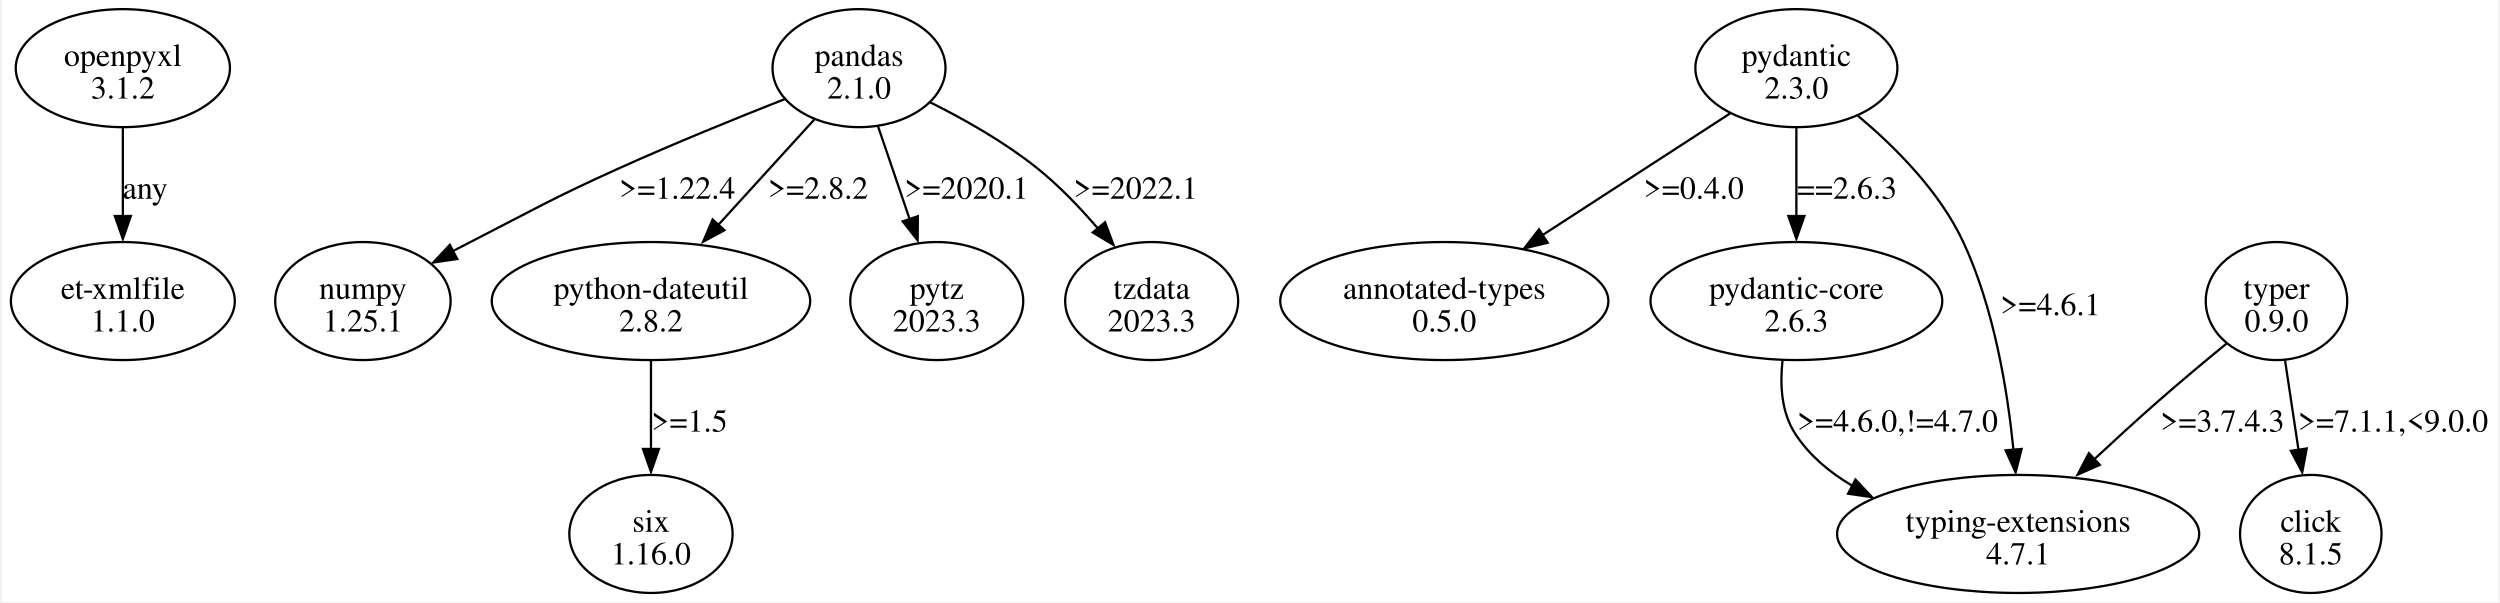
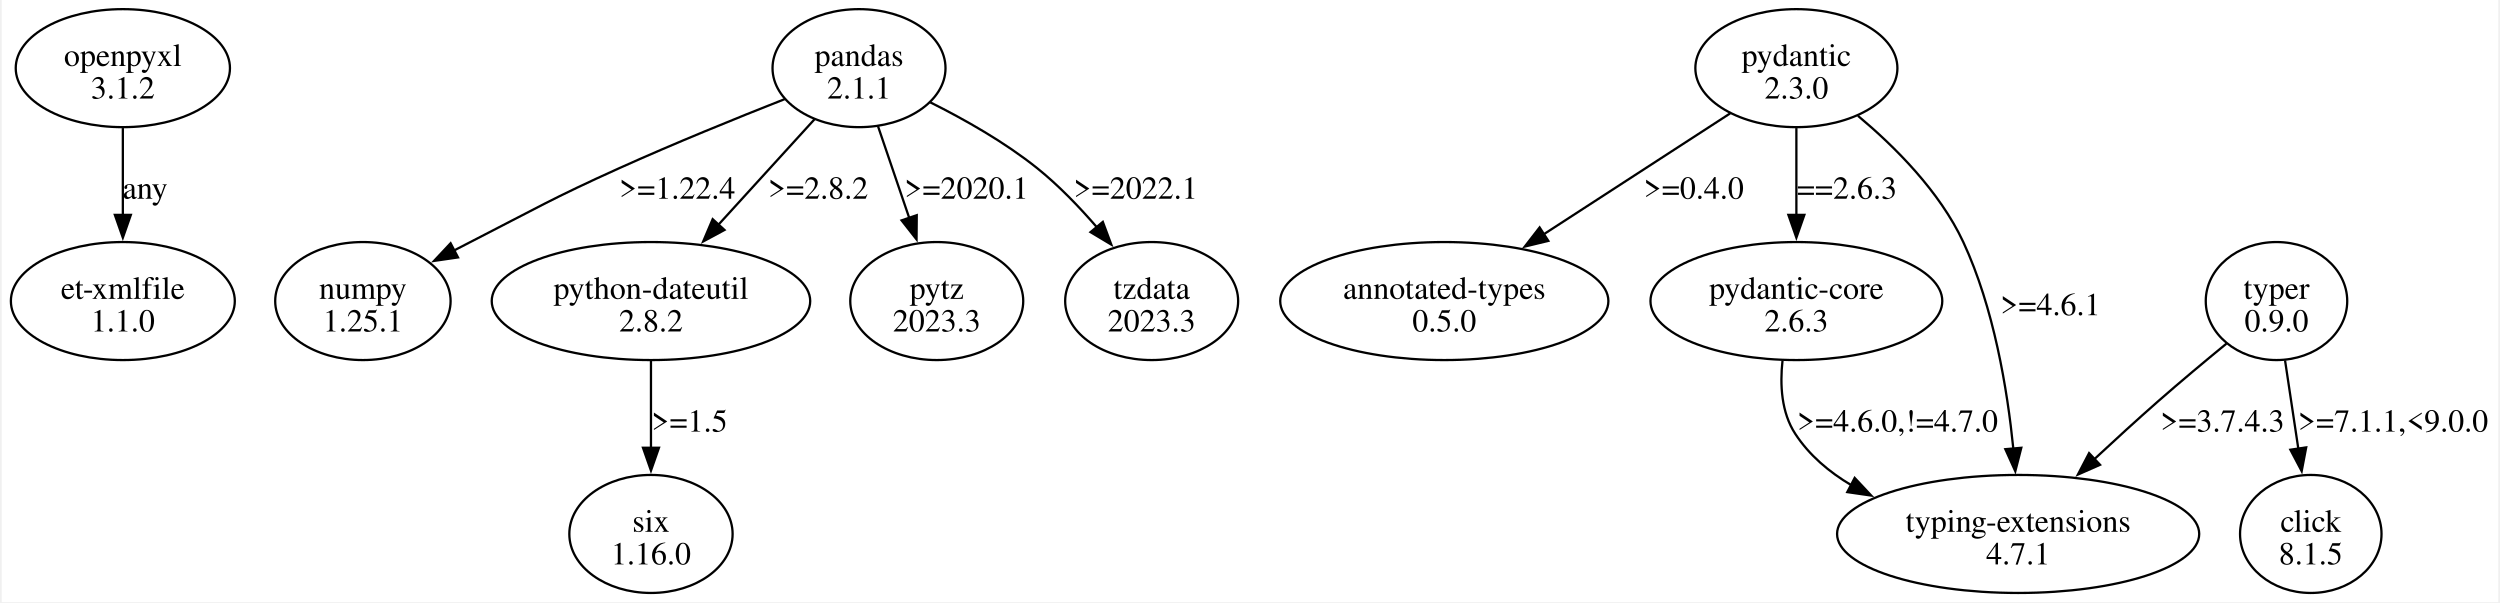
<svg xmlns="http://www.w3.org/2000/svg" width="1092pt" height="263pt" viewBox="0.00 0.00 1091.97 263.36">
  <g id="graph0" class="graph" transform="scale(1 1) rotate(0) translate(4 259.36)">
    <polygon fill="white" stroke="none" points="-4,4 -4,-259.36 1087.97,-259.36 1087.97,4 -4,4" />
    <g id="node1" class="node">
      <ellipse fill="none" stroke="black" cx="48.97" cy="-229.55" rx="46.85" ry="25.81" />
      <text text-anchor="middle" x="48.97" y="-230.5" font-family="Times,serif" font-size="14.00">openpyxl</text>
      <text text-anchor="middle" x="48.97" y="-216.25" font-family="Times,serif" font-size="14.00">3.1.2</text>
    </g>
    <g id="node2" class="node">
      <ellipse fill="none" stroke="black" cx="48.97" cy="-127.68" rx="48.97" ry="25.81" />
      <text text-anchor="middle" x="48.97" y="-128.63" font-family="Times,serif" font-size="14.00">et-xmlfile</text>
      <text text-anchor="middle" x="48.97" y="-114.38" font-family="Times,serif" font-size="14.00">1.1.0</text>
    </g>
    <g id="edge1" class="edge">
-       <path fill="none" stroke="black" d="M48.97,-203.35C48.97,-191.64 48.97,-177.5 48.97,-164.69" />
-       <polygon fill="black" stroke="black" points="52.47,-164.87 48.97,-154.87 45.47,-164.87 52.47,-164.87" />
+       <path fill="none" stroke="black" d="M48.97,-203.35C48.97,-191.75 48.97,-177.79 48.97,-165.08" />
+       <polygon fill="black" stroke="black" points="52.47,-165.38 48.97,-155.38 45.47,-165.38 52.47,-165.38" />
      <text text-anchor="middle" x="58.72" y="-172.44" font-family="Times,serif" font-size="14.00">any</text>
    </g>
    <g id="node3" class="node">
      <ellipse fill="none" stroke="black" cx="370.97" cy="-229.55" rx="37.83" ry="25.81" />
      <text text-anchor="middle" x="370.97" y="-230.5" font-family="Times,serif" font-size="14.00">pandas</text>
-       <text text-anchor="middle" x="370.97" y="-216.25" font-family="Times,serif" font-size="14.00">2.1.0</text>
+       <text text-anchor="middle" x="370.97" y="-216.25" font-family="Times,serif" font-size="14.00">2.1.1</text>
    </g>
    <g id="node4" class="node">
      <ellipse fill="none" stroke="black" cx="153.97" cy="-127.68" rx="38.36" ry="25.81" />
      <text text-anchor="middle" x="153.97" y="-128.63" font-family="Times,serif" font-size="14.00">numpy</text>
      <text text-anchor="middle" x="153.97" y="-114.38" font-family="Times,serif" font-size="14.00">1.25.1</text>
    </g>
    <g id="edge2" class="edge">
-       <path fill="none" stroke="black" d="M338.54,-216.04C317.65,-207.81 290.01,-196.59 265.97,-185.74 236.57,-172.47 229.67,-168.18 200.97,-153.49 198.52,-152.24 196.01,-150.94 193.48,-149.63" />
-       <polygon fill="black" stroke="black" points="195.23,-146.07 184.74,-144.54 191.99,-152.27 195.23,-146.07" />
+       <path fill="none" stroke="black" d="M338.54,-216.04C317.65,-207.81 290.01,-196.59 265.97,-185.74 236.57,-172.47 229.67,-168.18 200.97,-153.49 198.61,-152.28 196.19,-151.03 193.76,-149.77" />
+       <polygon fill="black" stroke="black" points="195.57,-146.77 185.09,-145.24 192.33,-152.97 195.57,-146.77" />
      <text text-anchor="middle" x="291.47" y="-172.44" font-family="Times,serif" font-size="14.00">&gt;=1.22.4</text>
    </g>
    <g id="node5" class="node">
      <ellipse fill="none" stroke="black" cx="279.97" cy="-127.68" rx="69.65" ry="25.81" />
      <text text-anchor="middle" x="279.97" y="-128.63" font-family="Times,serif" font-size="14.00">python-dateutil</text>
      <text text-anchor="middle" x="279.97" y="-114.38" font-family="Times,serif" font-size="14.00">2.8.2</text>
    </g>
    <g id="edge3" class="edge">
-       <path fill="none" stroke="black" d="M351.67,-207.37C339.23,-193.72 322.82,-175.71 308.85,-160.37" />
-       <polygon fill="black" stroke="black" points="312.12,-158.67 302.79,-153.63 306.94,-163.38 312.12,-158.67" />
+       <path fill="none" stroke="black" d="M351.67,-207.37C339.34,-193.84 323.13,-176.04 309.23,-160.8" />
+       <polygon fill="black" stroke="black" points="312.13,-158.78 302.81,-153.75 306.96,-163.5 312.13,-158.78" />
      <text text-anchor="middle" x="353.09" y="-172.44" font-family="Times,serif" font-size="14.00">&gt;=2.8.2</text>
    </g>
    <g id="node6" class="node">
      <ellipse fill="none" stroke="black" cx="404.97" cy="-127.68" rx="37.83" ry="25.81" />
      <text text-anchor="middle" x="404.97" y="-128.63" font-family="Times,serif" font-size="14.00">pytz</text>
      <text text-anchor="middle" x="404.97" y="-114.38" font-family="Times,serif" font-size="14.00">2023.3</text>
    </g>
    <g id="edge4" class="edge">
-       <path fill="none" stroke="black" d="M379.28,-204.12C383.44,-191.9 388.55,-176.91 393.11,-163.52" />
-       <polygon fill="black" stroke="black" points="396.71,-164.8 396.62,-154.2 390.08,-162.54 396.71,-164.8" />
+       <path fill="none" stroke="black" d="M379.28,-204.12C383.4,-192.03 388.45,-177.21 392.97,-163.92" />
+       <polygon fill="black" stroke="black" points="396.22,-165.23 396.13,-154.64 389.59,-162.97 396.22,-165.23" />
      <text text-anchor="middle" x="417.97" y="-172.44" font-family="Times,serif" font-size="14.00">&gt;=2020.1</text>
    </g>
    <g id="node7" class="node">
      <ellipse fill="none" stroke="black" cx="498.97" cy="-127.68" rx="37.83" ry="25.81" />
      <text text-anchor="middle" x="498.97" y="-128.63" font-family="Times,serif" font-size="14.00">tzdata</text>
      <text text-anchor="middle" x="498.97" y="-114.38" font-family="Times,serif" font-size="14.00">2023.3</text>
    </g>
    <g id="edge5" class="edge">
-       <path fill="none" stroke="black" d="M402.14,-214.59C417.07,-207.14 434.75,-197.15 448.97,-185.74 458.38,-178.18 467.47,-168.71 475.25,-159.67" />
-       <polygon fill="black" stroke="black" points="478.58,-162.15 482.29,-152.22 473.2,-157.67 478.58,-162.15" />
+       <path fill="none" stroke="black" d="M402.14,-214.59C417.07,-207.14 434.75,-197.15 448.97,-185.74 458.29,-178.25 467.28,-168.9 475.01,-159.95" />
+       <polygon fill="black" stroke="black" points="477.61,-162.31 481.32,-152.38 472.23,-157.83 477.61,-162.31" />
      <text text-anchor="middle" x="491.97" y="-172.44" font-family="Times,serif" font-size="14.00">&gt;=2022.1</text>
    </g>
    <g id="node8" class="node">
      <ellipse fill="none" stroke="black" cx="279.97" cy="-25.81" rx="35.71" ry="25.81" />
      <text text-anchor="middle" x="279.97" y="-26.76" font-family="Times,serif" font-size="14.00">six</text>
      <text text-anchor="middle" x="279.97" y="-12.51" font-family="Times,serif" font-size="14.00">1.16.0</text>
    </g>
    <g id="edge6" class="edge">
-       <path fill="none" stroke="black" d="M279.97,-101.48C279.97,-89.77 279.97,-75.63 279.97,-62.82" />
-       <polygon fill="black" stroke="black" points="283.47,-63 279.97,-53 276.47,-63 283.47,-63" />
+       <path fill="none" stroke="black" d="M279.97,-101.48C279.97,-89.89 279.97,-75.92 279.97,-63.21" />
+       <polygon fill="black" stroke="black" points="283.47,-63.52 279.97,-53.52 276.47,-63.52 283.47,-63.52" />
      <text text-anchor="middle" x="296.84" y="-70.57" font-family="Times,serif" font-size="14.00">&gt;=1.5</text>
    </g>
    <g id="node9" class="node">
      <ellipse fill="none" stroke="black" cx="780.97" cy="-229.55" rx="44.19" ry="25.81" />
      <text text-anchor="middle" x="780.97" y="-230.5" font-family="Times,serif" font-size="14.00">pydantic</text>
      <text text-anchor="middle" x="780.97" y="-216.25" font-family="Times,serif" font-size="14.00">2.3.0</text>
    </g>
    <g id="node10" class="node">
      <ellipse fill="none" stroke="black" cx="626.97" cy="-127.68" rx="71.77" ry="25.81" />
      <text text-anchor="middle" x="626.97" y="-128.63" font-family="Times,serif" font-size="14.00">annotated-types</text>
      <text text-anchor="middle" x="626.97" y="-114.38" font-family="Times,serif" font-size="14.00">0.5.0</text>
    </g>
    <g id="edge7" class="edge">
-       <path fill="none" stroke="black" d="M752,-209.76C728.85,-194.75 696.06,-173.49 669.87,-156.5" />
-       <polygon fill="black" stroke="black" points="672.2,-153.19 661.9,-150.69 668.39,-159.06 672.2,-153.19" />
+       <path fill="none" stroke="black" d="M752,-209.76C729.06,-194.88 696.63,-173.86 670.56,-156.95" />
+       <polygon fill="black" stroke="black" points="672.47,-154.01 662.17,-151.51 668.66,-159.89 672.47,-154.01" />
      <text text-anchor="middle" x="736.09" y="-172.44" font-family="Times,serif" font-size="14.00">&gt;=0.4.0</text>
    </g>
    <g id="node11" class="node">
      <ellipse fill="none" stroke="black" cx="780.97" cy="-127.68" rx="63.82" ry="25.81" />
      <text text-anchor="middle" x="780.97" y="-128.63" font-family="Times,serif" font-size="14.00">pydantic-core</text>
      <text text-anchor="middle" x="780.97" y="-114.38" font-family="Times,serif" font-size="14.00">2.6.3</text>
    </g>
    <g id="edge8" class="edge">
-       <path fill="none" stroke="black" d="M780.97,-203.35C780.97,-191.64 780.97,-177.5 780.97,-164.69" />
-       <polygon fill="black" stroke="black" points="784.47,-164.87 780.97,-154.87 777.47,-164.87 784.47,-164.87" />
+       <path fill="none" stroke="black" d="M780.97,-203.35C780.97,-191.75 780.97,-177.79 780.97,-165.08" />
+       <polygon fill="black" stroke="black" points="784.47,-165.38 780.97,-155.38 777.47,-165.38 784.47,-165.38" />
      <text text-anchor="middle" x="803.09" y="-172.44" font-family="Times,serif" font-size="14.00">==2.6.3</text>
    </g>
    <g id="node12" class="node">
      <ellipse fill="none" stroke="black" cx="877.97" cy="-25.81" rx="79.2" ry="25.81" />
      <text text-anchor="middle" x="877.97" y="-26.76" font-family="Times,serif" font-size="14.00">typing-extensions</text>
      <text text-anchor="middle" x="877.97" y="-12.51" font-family="Times,serif" font-size="14.00">4.7.1</text>
    </g>
    <g id="edge9" class="edge">
-       <path fill="none" stroke="black" d="M807.9,-208.7C824.17,-195.1 843.68,-175.57 853.97,-153.49 867.38,-124.68 873.3,-88.85 875.91,-62.66" />
-       <polygon fill="black" stroke="black" points="879.48,-62.99 876.86,-52.72 872.51,-62.38 879.48,-62.99" />
+       <path fill="none" stroke="black" d="M807.9,-208.7C824.17,-195.1 843.68,-175.57 853.97,-153.49 867.32,-124.81 873.25,-89.18 875.87,-63.02" />
+       <polygon fill="black" stroke="black" points="879.35,-63.5 876.73,-53.23 872.37,-62.89 879.35,-63.5" />
      <text text-anchor="middle" x="892.09" y="-121.5" font-family="Times,serif" font-size="14.00">&gt;=4.6.1</text>
    </g>
    <g id="edge10" class="edge">
-       <path fill="none" stroke="black" d="M774.91,-101.65C773.74,-90.99 774.4,-78.91 780.47,-69.62 786.67,-60.12 795.51,-52.71 805.35,-46.94" />
-       <polygon fill="black" stroke="black" points="806.8,-49.62 814.05,-41.9 803.57,-43.41 806.8,-49.62" />
+       <path fill="none" stroke="black" d="M774.91,-101.65C773.74,-90.99 774.4,-78.91 780.47,-69.62 786.61,-60.22 795.33,-52.86 805.05,-47.12" />
+       <polygon fill="black" stroke="black" points="806.47,-50.33 813.71,-42.6 803.23,-44.12 806.47,-50.33" />
      <text text-anchor="middle" x="825.22" y="-70.57" font-family="Times,serif" font-size="14.00">&gt;=4.6.0,!=4.7.0</text>
    </g>
    <g id="node13" class="node">
      <ellipse fill="none" stroke="black" cx="990.97" cy="-127.68" rx="30.94" ry="25.81" />
      <text text-anchor="middle" x="990.97" y="-128.63" font-family="Times,serif" font-size="14.00">typer</text>
      <text text-anchor="middle" x="990.97" y="-114.38" font-family="Times,serif" font-size="14.00">0.9.0</text>
    </g>
    <g id="edge12" class="edge">
-       <path fill="none" stroke="black" d="M969.07,-109.05C959.77,-101.43 948.86,-92.33 939.22,-83.87 929.84,-75.64 919.87,-66.51 910.75,-58.01" />
-       <polygon fill="black" stroke="black" points="913.68,-56.03 903.99,-51.75 908.9,-61.14 913.68,-56.03" />
+       <path fill="none" stroke="black" d="M969.07,-109.05C959.77,-101.43 948.86,-92.33 939.22,-83.87 930.03,-75.8 920.27,-66.88 911.3,-58.53" />
+       <polygon fill="black" stroke="black" points="913.79,-56.06 904.1,-51.78 909,-61.17 913.79,-56.06" />
      <text text-anchor="middle" x="967.34" y="-70.57" font-family="Times,serif" font-size="14.00">&gt;=3.7.4.3</text>
    </g>
    <g id="node14" class="node">
      <ellipse fill="none" stroke="black" cx="1005.97" cy="-25.81" rx="30.94" ry="25.81" />
      <text text-anchor="middle" x="1005.97" y="-26.76" font-family="Times,serif" font-size="14.00">click</text>
      <text text-anchor="middle" x="1005.97" y="-12.51" font-family="Times,serif" font-size="14.00">8.1.5</text>
    </g>
    <g id="edge11" class="edge">
-       <path fill="none" stroke="black" d="M994.71,-101.73C996.5,-89.82 998.68,-75.34 1000.64,-62.31" />
-       <polygon fill="black" stroke="black" points="1004.19,-63.19 1002.22,-52.78 997.27,-62.15 1004.19,-63.19" />
+       <path fill="none" stroke="black" d="M994.71,-101.73C996.47,-90.06 998.59,-75.92 1000.52,-63.09" />
+       <polygon fill="black" stroke="black" points="1003.97,-63.69 1001.99,-53.28 997.05,-62.65 1003.97,-63.69" />
      <text text-anchor="middle" x="1041.97" y="-70.57" font-family="Times,serif" font-size="14.00">&gt;=7.1.1,&lt;9.0.0</text>
    </g>
  </g>
</svg>
